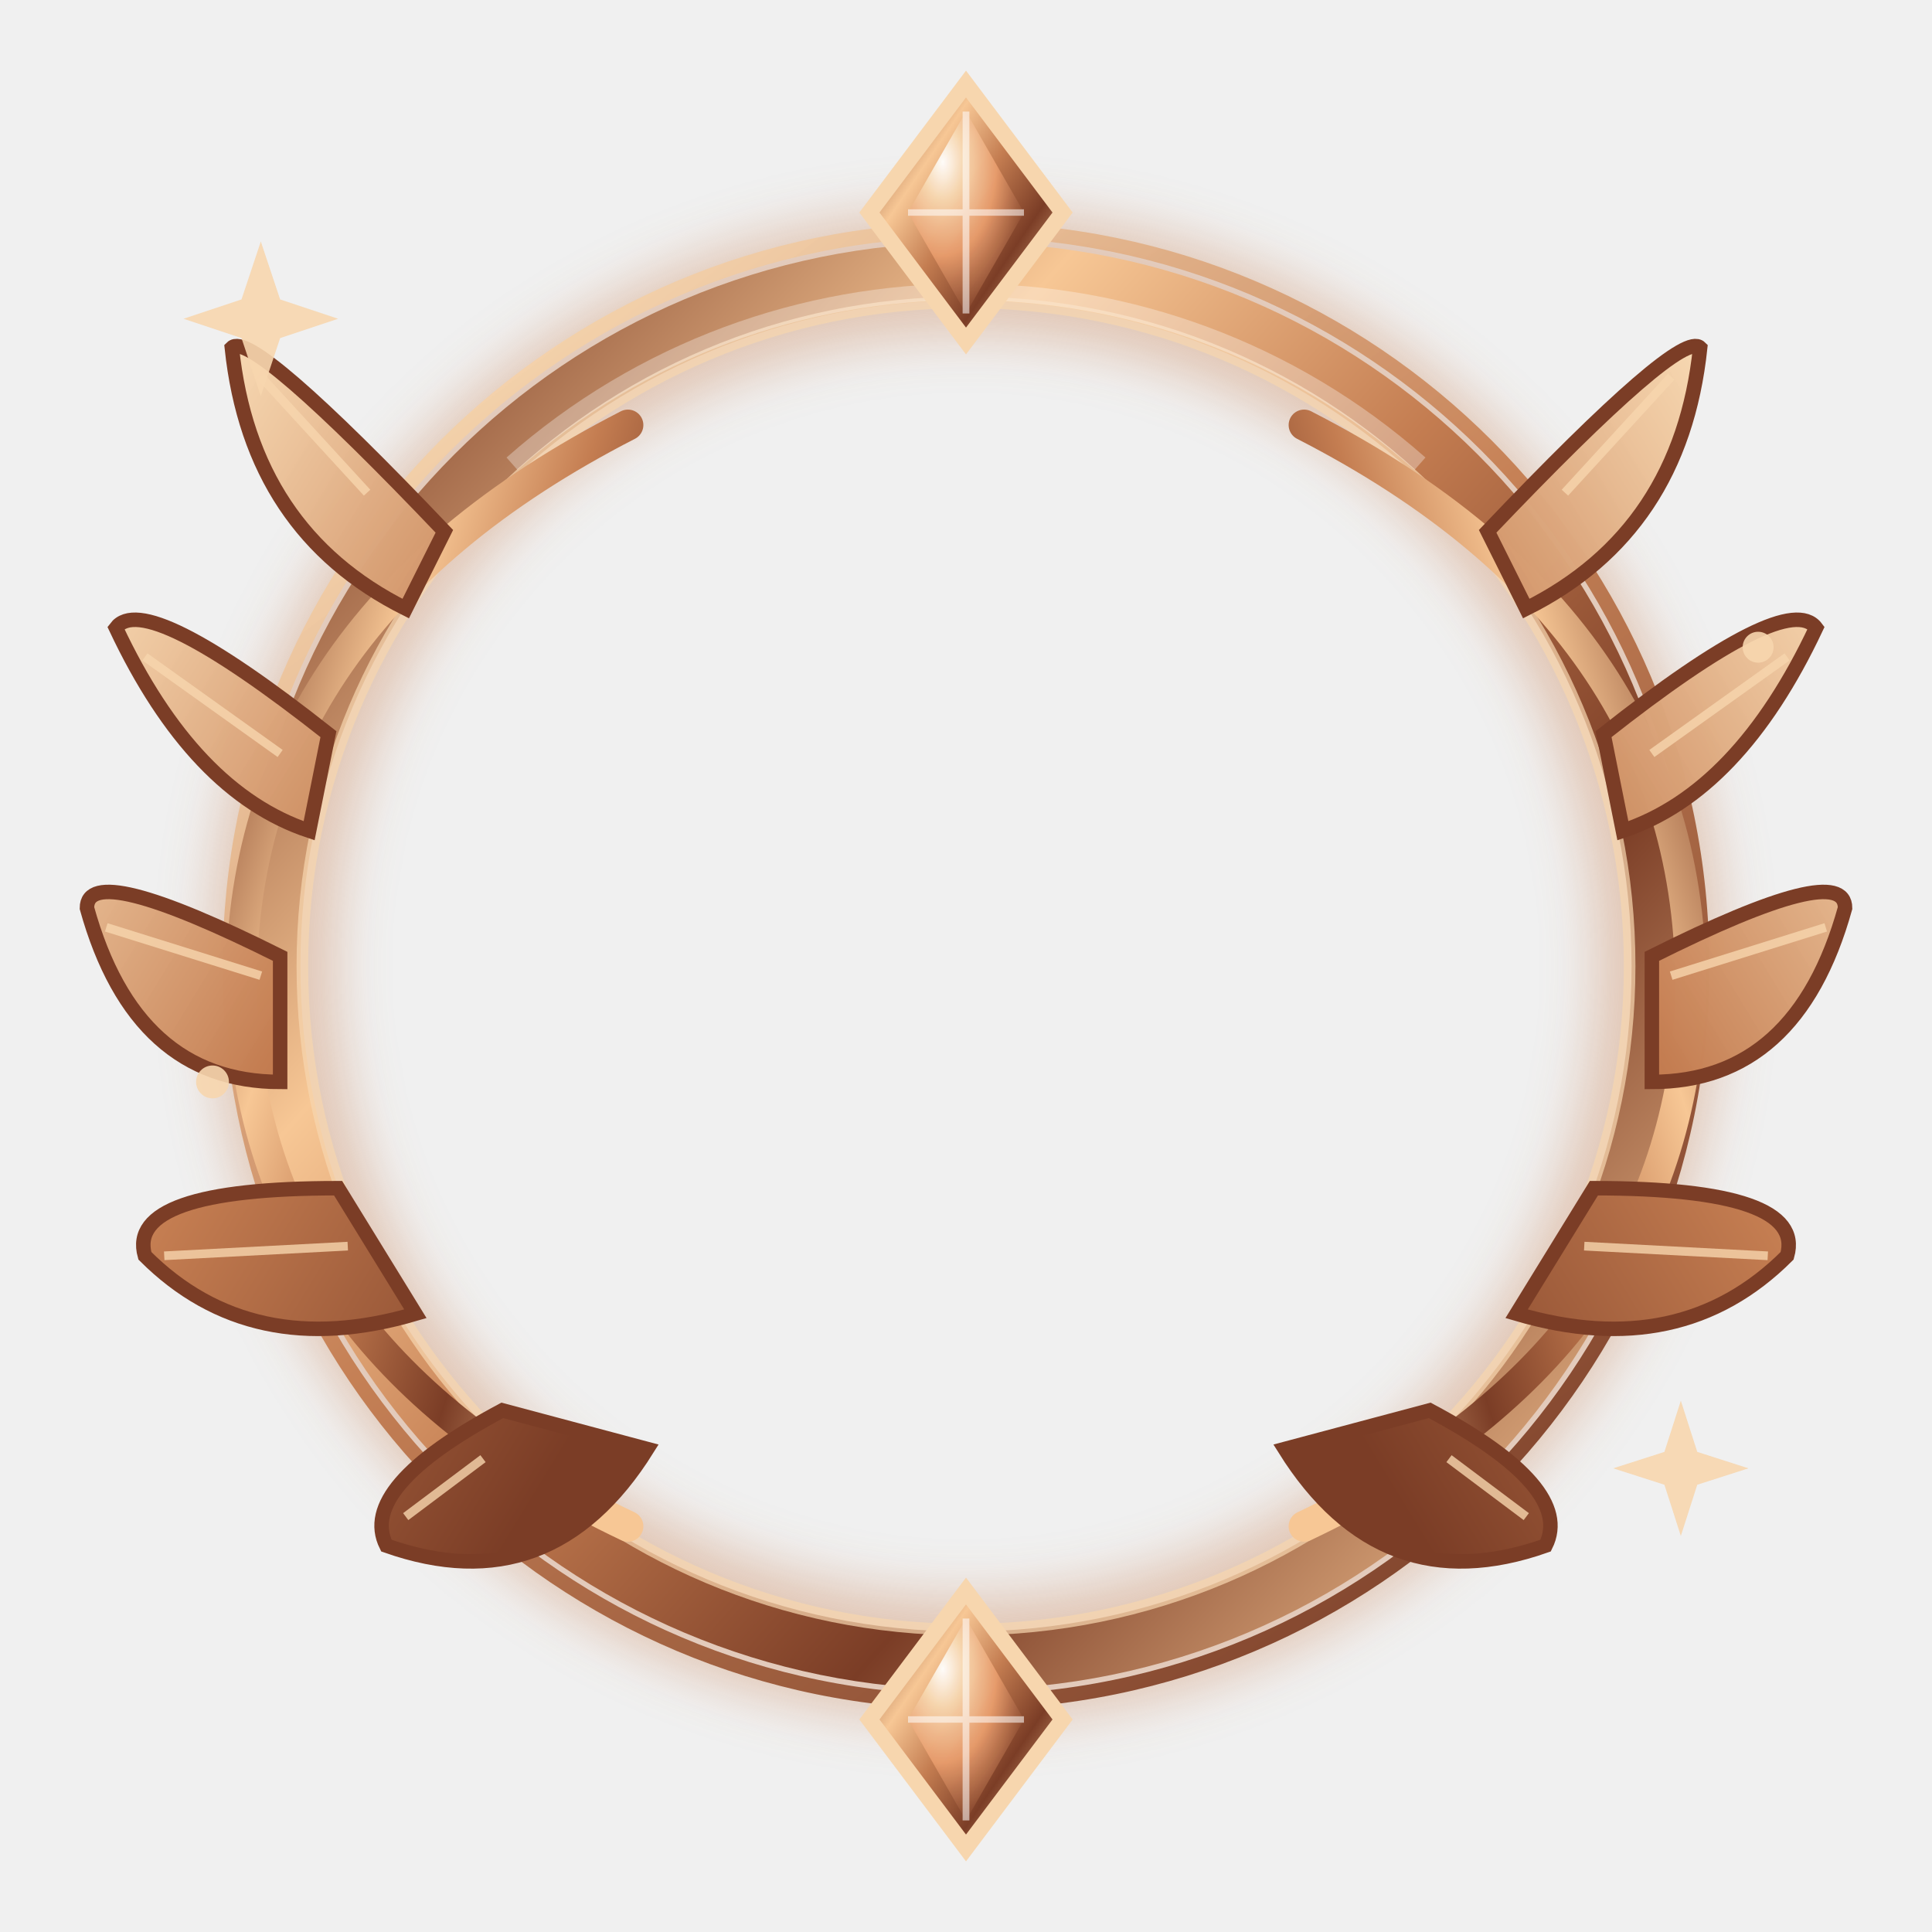
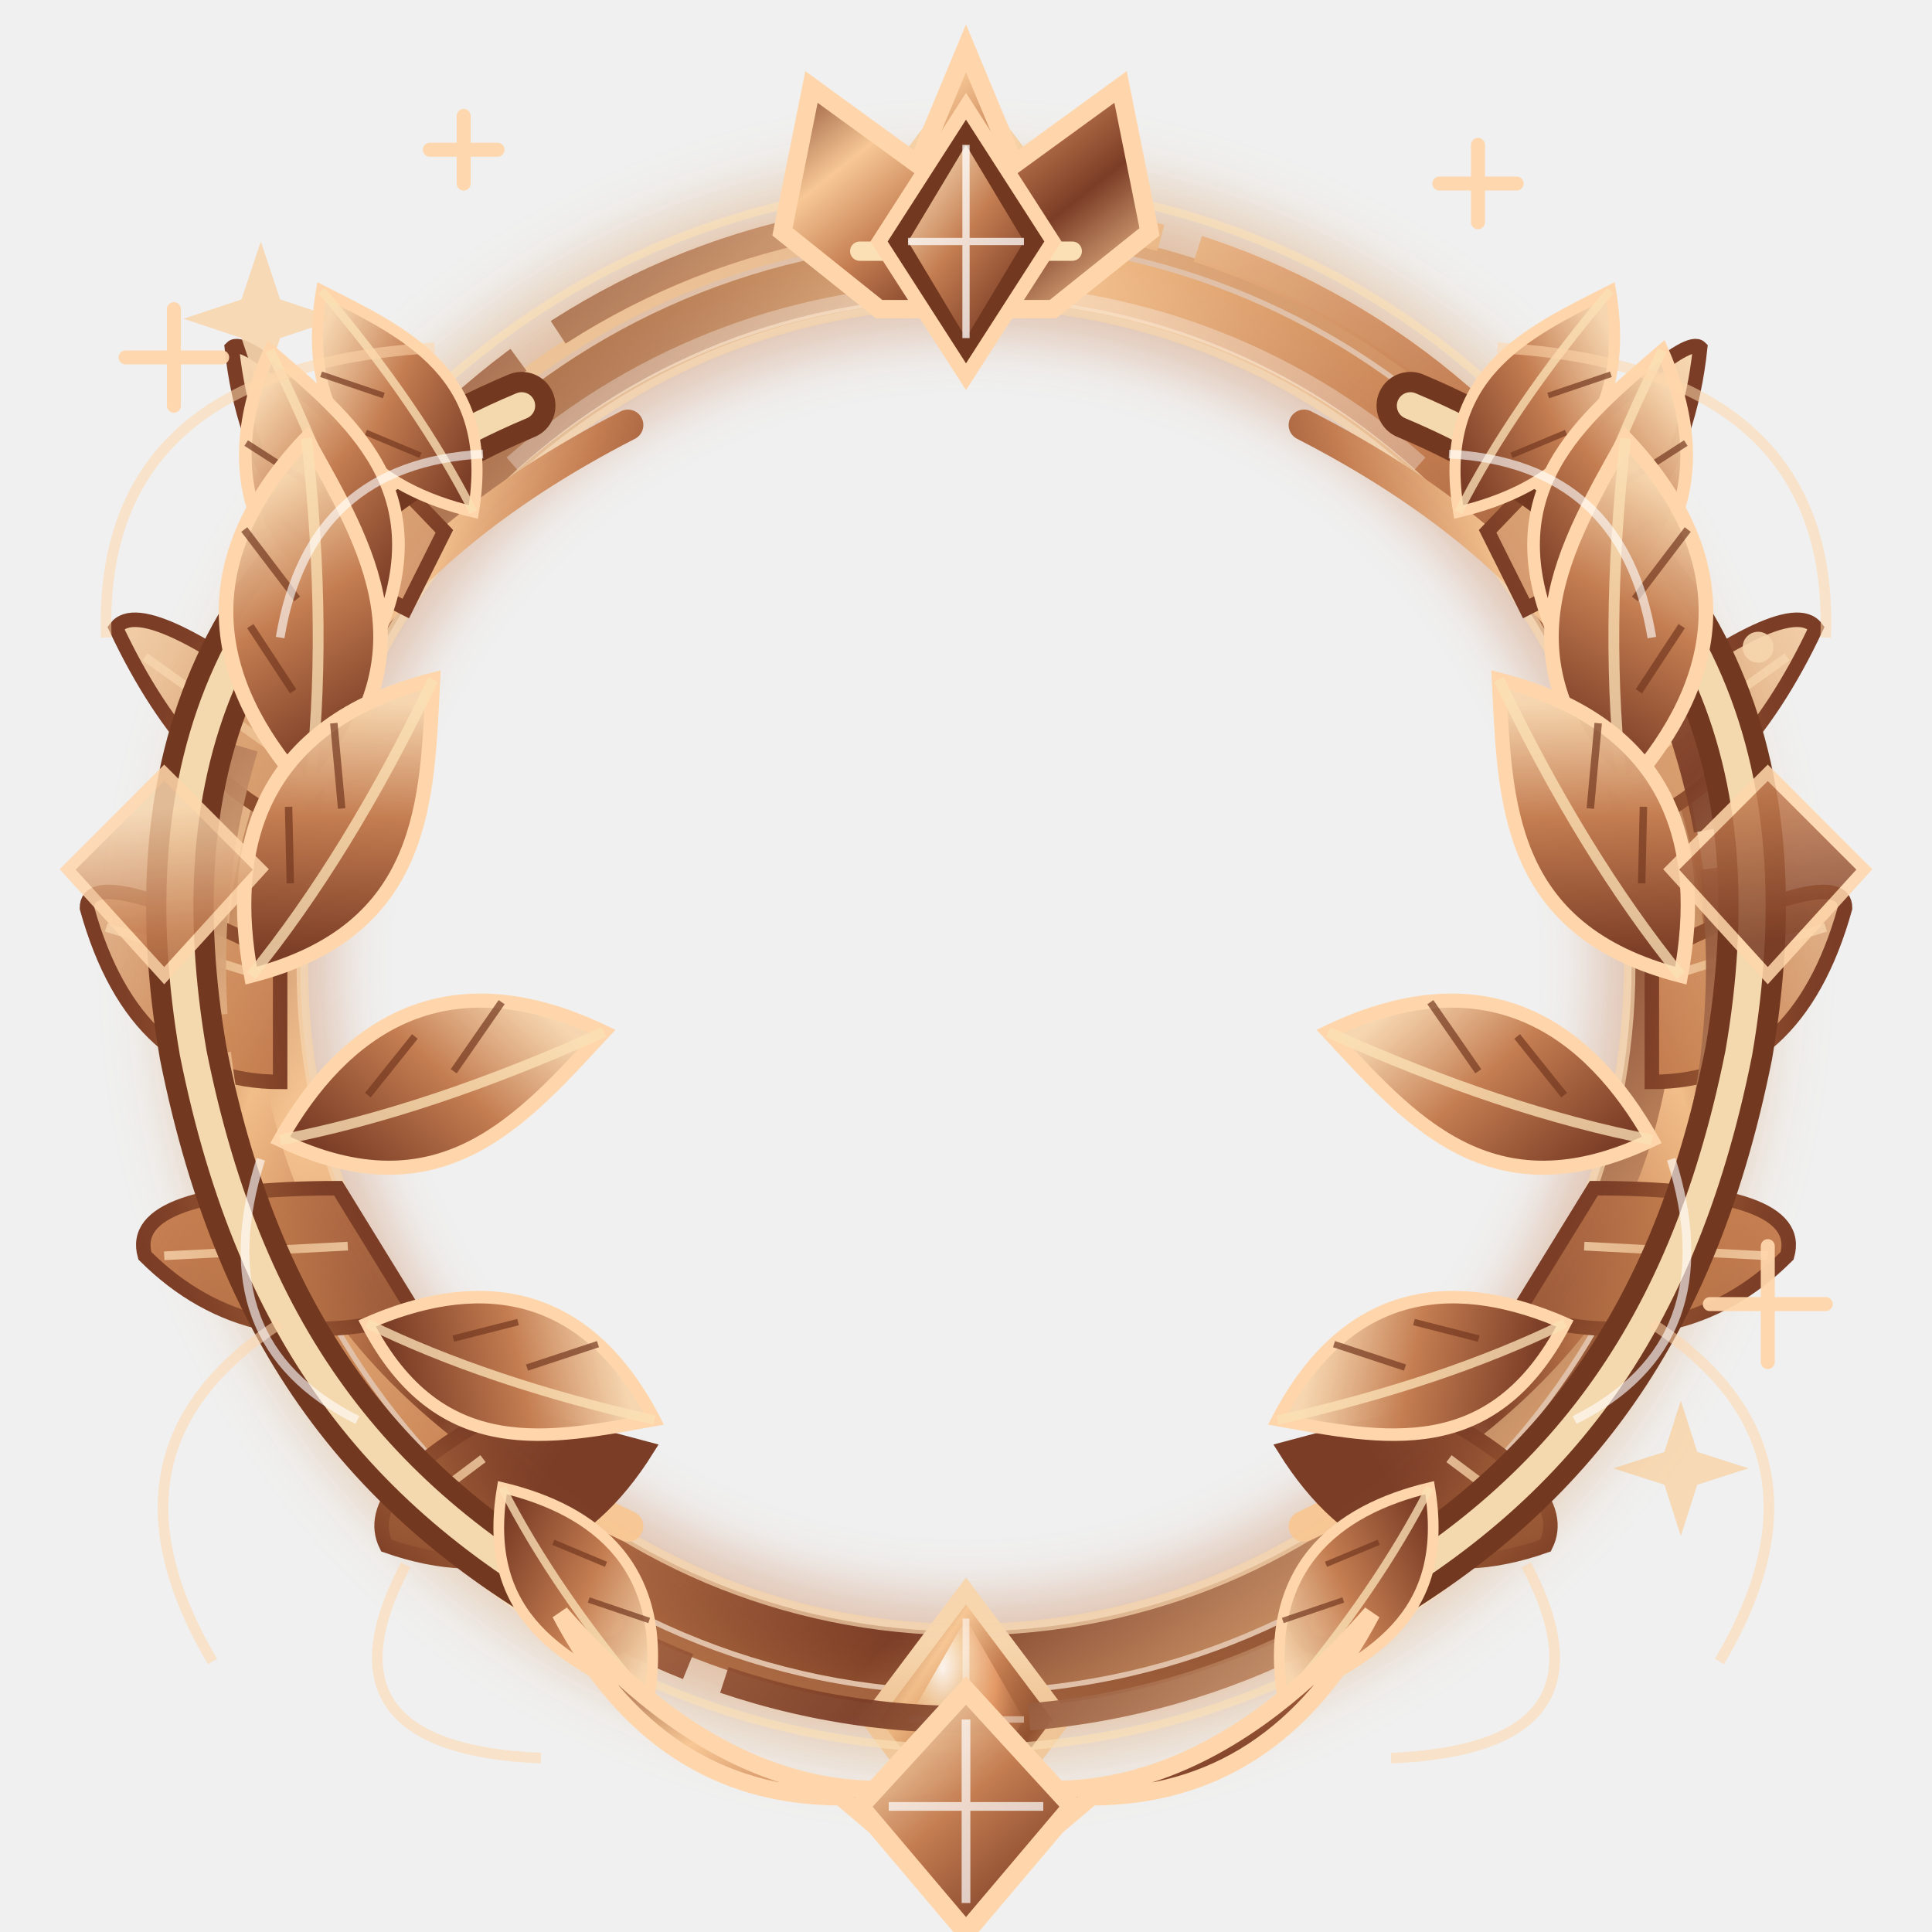
<svg xmlns="http://www.w3.org/2000/svg" viewBox="0 0 200 200" width="200" height="200" fill="none" role="img" aria-label="銅框連勝裝飾外框">
  <defs>
    <linearGradient id="metal-bronze" x1="0%" y1="10%" x2="95%" y2="95%">
      <stop offset="0%" stop-color="#7b3d26" />
      <stop offset="28%" stop-color="#f7c795" />
      <stop offset="49%" stop-color="#c47d51" />
      <stop offset="72%" stop-color="#7b3d26" />
      <stop offset="100%" stop-color="#f7c795" />
    </linearGradient>
    <linearGradient id="gloss-bronze" x1="15%" y1="10%" x2="80%" y2="95%">
      <stop offset="0%" stop-color="#f7d6ae" stop-opacity=".96" />
      <stop offset="46%" stop-color="#c47d51" />
      <stop offset="100%" stop-color="#7b3d26" />
    </linearGradient>
    <radialGradient id="gem-bronze" cx="30%" cy="25%" r="80%">
      <stop offset="0" stop-color="#ffffff" />
      <stop offset=".24" stop-color="#f7d6ae" />
      <stop offset=".58" stop-color="#e89c6c" />
      <stop offset="1" stop-color="#7b3d26" />
    </radialGradient>
    <linearGradient id="iris-bronze" x1="8%" y1="20%" x2="94%" y2="75%">
      <stop offset="0%" stop-color="#ff74c5" />
      <stop offset="20%" stop-color="#bc8cff" />
      <stop offset="39%" stop-color="#75dfff" />
      <stop offset="61%" stop-color="#78ffc4" />
      <stop offset="82%" stop-color="#ffe889" />
      <stop offset="100%" stop-color="#fe9bbb" />
    </linearGradient>
    <filter id="glow-bronze" x="-60%" y="-60%" width="220%" height="220%">
      <feGaussianBlur stdDeviation="2.7" />
    </filter>
  </defs>
  <circle cx="100" cy="100" r="71.8" fill="none" stroke="#c26c34" stroke-width="13" opacity=".32" filter="url(#glow-bronze)" />
  <circle cx="100" cy="100" r="71.9" fill="none" stroke="url(#metal-bronze)" stroke-width="6" />
  <circle cx="100" cy="100" r="76.2" fill="none" stroke="url(#gloss-bronze)" stroke-width="1.5" opacity=".95" />
  <circle cx="100" cy="100" r="68.7" fill="none" stroke="#f7d6ae" stroke-width="1.2" opacity=".72" />
  <path d="M53 48 A71 71 0 0 1 147 48" fill="none" stroke="white" opacity=".31" stroke-width="1.7" />
  <g>
    <path d="M65 44 Q24 65 25 104 Q27 140 65 158" fill="none" stroke="url(#metal-bronze)" stroke-width="3.2" stroke-linecap="round" />
    <path d="M46 55 Q26 34 24 36 Q26 55 42 63Z M34 76 Q15 61 12 65 Q20 82 32 86Z M29 99 Q9 89 9 94 Q14 112 29 112Z M35 123 Q13 123 15 130 Q26 141 43 136Z M52 146 Q37 154 40 160 Q57 166 67 150Z" fill="url(#gloss-bronze)" stroke="#7b3d26" stroke-width="1.5" />
    <path d="M38 51 27 39 M29 78 15 68 M27 101 11 96 M36 129 17 130 M50 151 42 157" stroke="#f7d6ae" stroke-width=".9" opacity=".8" />
  </g>
  <g transform="translate(200 0) scale(-1 1)">
    <path d="M65 44 Q24 65 25 104 Q27 140 65 158" fill="none" stroke="url(#metal-bronze)" stroke-width="3.2" stroke-linecap="round" />
    <path d="M46 55 Q26 34 24 36 Q26 55 42 63Z M34 76 Q15 61 12 65 Q20 82 32 86Z M29 99 Q9 89 9 94 Q14 112 29 112Z M35 123 Q13 123 15 130 Q26 141 43 136Z M52 146 Q37 154 40 160 Q57 166 67 150Z" fill="url(#gloss-bronze)" stroke="#7b3d26" stroke-width="1.5" />
    <path d="M38 51 27 39 M29 78 15 68 M27 101 11 96 M36 129 17 130 M50 151 42 157" stroke="#f7d6ae" stroke-width=".9" opacity=".8" />
  </g>
  <g transform="translate(100 22) scale(1 0.95)">
    <path d="M0 -14 10 0 0 14 -10 0Z" fill="url(#metal-bronze)" stroke="#f7d6ae" stroke-width="1.7" />
    <path d="M0 -11 6 0 0 11 -6 0Z" fill="url(#gem-bronze)" opacity=".95" />
    <path d="M-6 0H6 M0 -11V11" stroke="#fff" stroke-opacity=".54" stroke-width=".7" />
  </g>
  <g transform="translate(100 178) scale(1 0.95)">
    <path d="M0 -14 10 0 0 14 -10 0Z" fill="url(#metal-bronze)" stroke="#f7d6ae" stroke-width="1.7" />
    <path d="M0 -11 6 0 0 11 -6 0Z" fill="url(#gem-bronze)" opacity=".95" />
    <path d="M-6 0H6 M0 -11V11" stroke="#fff" stroke-opacity=".54" stroke-width=".7" />
  </g>
  <g fill="#f7d6ae" opacity=".9">
    <path d="M27 25l2 6 6 2-6 2-2 6-2-6-6-2 6-2Z" />
    <path d="M174 145l1.7 5.3 5.3 1.7-5.3 1.7-1.7 5.3-1.7-5.3-5.3-1.7 5.3-1.7Z" />
    <circle cx="22" cy="112" r="1.7" />
    <circle cx="182" cy="67" r="1.6" />
  </g>
+   <circle cx="100" cy="100" r="79" fill="none" stroke="#d69050" stroke-width="10" opacity=".26" filter="url(#glow-bronze)" />
+   <circle cx="100" cy="100" r="78" fill="none" stroke="url(#metal-bronze)" stroke-width="2.8" opacity=".94" stroke-dasharray="28 4 46 5 33 4" />
+   <circle cx="100" cy="100" r="81" fill="none" stroke="#fbe0b5" stroke-width=".85" opacity=".64" />
+   <g id="new-laurel-bronze">
+     <path d="M54 42 C23 55 15 80 20 109 C26 139 40 156 63 168" fill="none" stroke="#733820" stroke-width="7" stroke-linecap="round" />
+     <path d="M54 42 C23 55 15 80 20 109 C26 139 40 156 63 168" fill="none" stroke="#fbe0b5" stroke-width="2.8" stroke-linecap="round" opacity=".95" />
+     <g transform="translate(49 53) rotate(-11) scale(0.85)">
+       <path d="M0 0 C-11 -5 -19 -14 -13 -30 C-4 -23 6 -16 0 0Z" fill="url(#gloss-bronze)" stroke="#ffd6ab" stroke-width="1.35" />
+       <path d="M0 0 Q-4 -14 -13 -30" fill="none" stroke="#fbe0b5" stroke-width="1" opacity=".78" />
+       <path d="M-5 -8 l-6 -4 M-8 -16 l-7 -4" fill="none" stroke="#733820" stroke-width=".7" opacity=".7" />
+     </g>
+     <g transform="translate(39 66) rotate(3) scale(0.97)">
+       <path d="M0 0 C-11 -5 -19 -14 -13 -30 C-4 -23 6 -16 0 0Z" fill="url(#gloss-bronze)" stroke="#ffd6ab" stroke-width="1.35" />
+       <path d="M0 0 Q-4 -14 -13 -30" fill="none" stroke="#fbe0b5" stroke-width="1" opacity=".78" />
+       <path d="M-5 -8 l-6 -4 M-8 -16 l-7 -4" fill="none" stroke="#733820" stroke-width=".7" opacity=".7" />
+     </g>
+     <g transform="translate(32 82) rotate(23) scale(1.12)">
+       <path d="M0 0 C-11 -5 -19 -14 -13 -30 C-4 -23 6 -16 0 0Z" fill="url(#gloss-bronze)" stroke="#ffd6ab" stroke-width="1.35" />
+       <path d="M0 0 Q-4 -14 -13 -30" fill="none" stroke="#fbe0b5" stroke-width="1" opacity=".78" />
+       <path d="M-5 -8 l-6 -4 M-8 -16 l-7 -4" fill="none" stroke="#733820" stroke-width=".7" opacity=".7" />
+     </g>
+     <g transform="translate(26 101) rotate(55) scale(1.1)">
+       <path d="M0 0 C-11 -5 -19 -14 -13 -30 C-4 -23 6 -16 0 0Z" fill="url(#gloss-bronze)" stroke="#ffd6ab" stroke-width="1.35" />
+       <path d="M0 0 Q-4 -14 -13 -30" fill="none" stroke="#fbe0b5" stroke-width="1" opacity=".78" />
+       <path d="M-5 -8 l-6 -4 M-8 -16 l-7 -4" fill="none" stroke="#733820" stroke-width=".7" opacity=".7" />
+     </g>
+     <g transform="translate(29 118) rotate(95) scale(1.08)">
+       <path d="M0 0 C-11 -5 -19 -14 -13 -30 C-4 -23 6 -16 0 0Z" fill="url(#gloss-bronze)" stroke="#ffd6ab" stroke-width="1.35" />
+       <path d="M0 0 Q-4 -14 -13 -30" fill="none" stroke="#fbe0b5" stroke-width="1" opacity=".78" />
+       <path d="M-5 -8 l-6 -4 M-8 -16 l-7 -4" fill="none" stroke="#733820" stroke-width=".7" opacity=".7" />
+     </g>
+     <g transform="translate(38 137) rotate(132) scale(0.96)">
+       <path d="M0 0 C-11 -5 -19 -14 -13 -30 C-4 -23 6 -16 0 0Z" fill="url(#gloss-bronze)" stroke="#ffd6ab" stroke-width="1.35" />
+       <path d="M0 0 Q-4 -14 -13 -30" fill="none" stroke="#fbe0b5" stroke-width="1" opacity=".78" />
+       <path d="M-5 -8 l-6 -4 M-8 -16 l-7 -4" fill="none" stroke="#733820" stroke-width=".7" opacity=".7" />
+     </g>
+     <g transform="translate(52 154) rotate(169) scale(0.82)">
+       <path d="M0 0 C-11 -5 -19 -14 -13 -30 C-4 -23 6 -16 0 0Z" fill="url(#gloss-bronze)" stroke="#ffd6ab" stroke-width="1.35" />
+       <path d="M0 0 Q-4 -14 -13 -30" fill="none" stroke="#fbe0b5" stroke-width="1" opacity=".78" />
+       <path d="M-5 -8 l-6 -4 M-8 -16 l-7 -4" fill="none" stroke="#733820" stroke-width=".7" opacity=".7" />
+     </g>
+     <path d="M45 36 Q10 38 11 66 M29 137 Q9 150 22 172 M42 162 Q32 181 56 182" fill="none" stroke="#ffd6ab" stroke-opacity=".55" stroke-width="1.1" />
+     <path d="M50 47 Q32 48 29 66 M27 120 Q21 139 37 147" fill="none" stroke="#fff" stroke-width=".9" stroke-opacity=".62" />
+   </g>
+   <g transform="translate(200 0) scale(-1 1)">
+     <use href="#new-laurel-bronze" />
+   </g>
+   <path d="M81 24 L84 9 95 17 100 5 105 17 116 9 119 24 109 32 91 32Z" fill="url(#metal-bronze)" stroke="#ffd6ab" stroke-width="1.9" />
+   <path d="M89 26H111" stroke="#fbe0b5" stroke-width="2" stroke-linecap="round" />
+   <g transform="translate(100 25)">
+     <path d="M0 -14 9 0 0 14 -9 0Z" fill="#733820" stroke="#ffd6ab" stroke-width="1.5" />
+     <path d="M0 -10 6 0 0 10 -6 0Z" fill="url(#gloss-bronze)" />
+     <path d="M0 -10V10 M-6 0H6" stroke="#fff" stroke-width=".75" opacity=".75" />
+   </g>
+   <path d="M58 167 Q78 190 100 184 Q122 190 142 167 Q132 186 113 186 L100 197 87 186 Q68 186 58 167Z" fill="url(#metal-bronze)" stroke="#ffd6ab" stroke-width="1.8" />
+   <path d="M100 175 L111 187 100 200 89 187Z" fill="url(#gloss-bronze)" stroke="#ffd6ab" stroke-width="2" />
+   <path d="M100 178V197 M92 187H108" stroke="#fff" stroke-width=".9" opacity=".7" />
+   <path d="M17 80 7 90 17 101 27 90Z M183 80 193 90 183 101 173 90Z" fill="url(#gloss-bronze)" stroke="#ffd6ab" stroke-width="1.2" opacity=".86" />
+   <g stroke="#ffd6ab" stroke-width="1.45" stroke-linecap="round" opacity=".94">
+     <path d="M18 32V42 M13 37H23 M183 129V141 M177 135H189" />
+     <path d="M48 12V19 M44.5 15.5H51.5 M153 15V23 M149 19H157" />
+   </g>
</svg>
